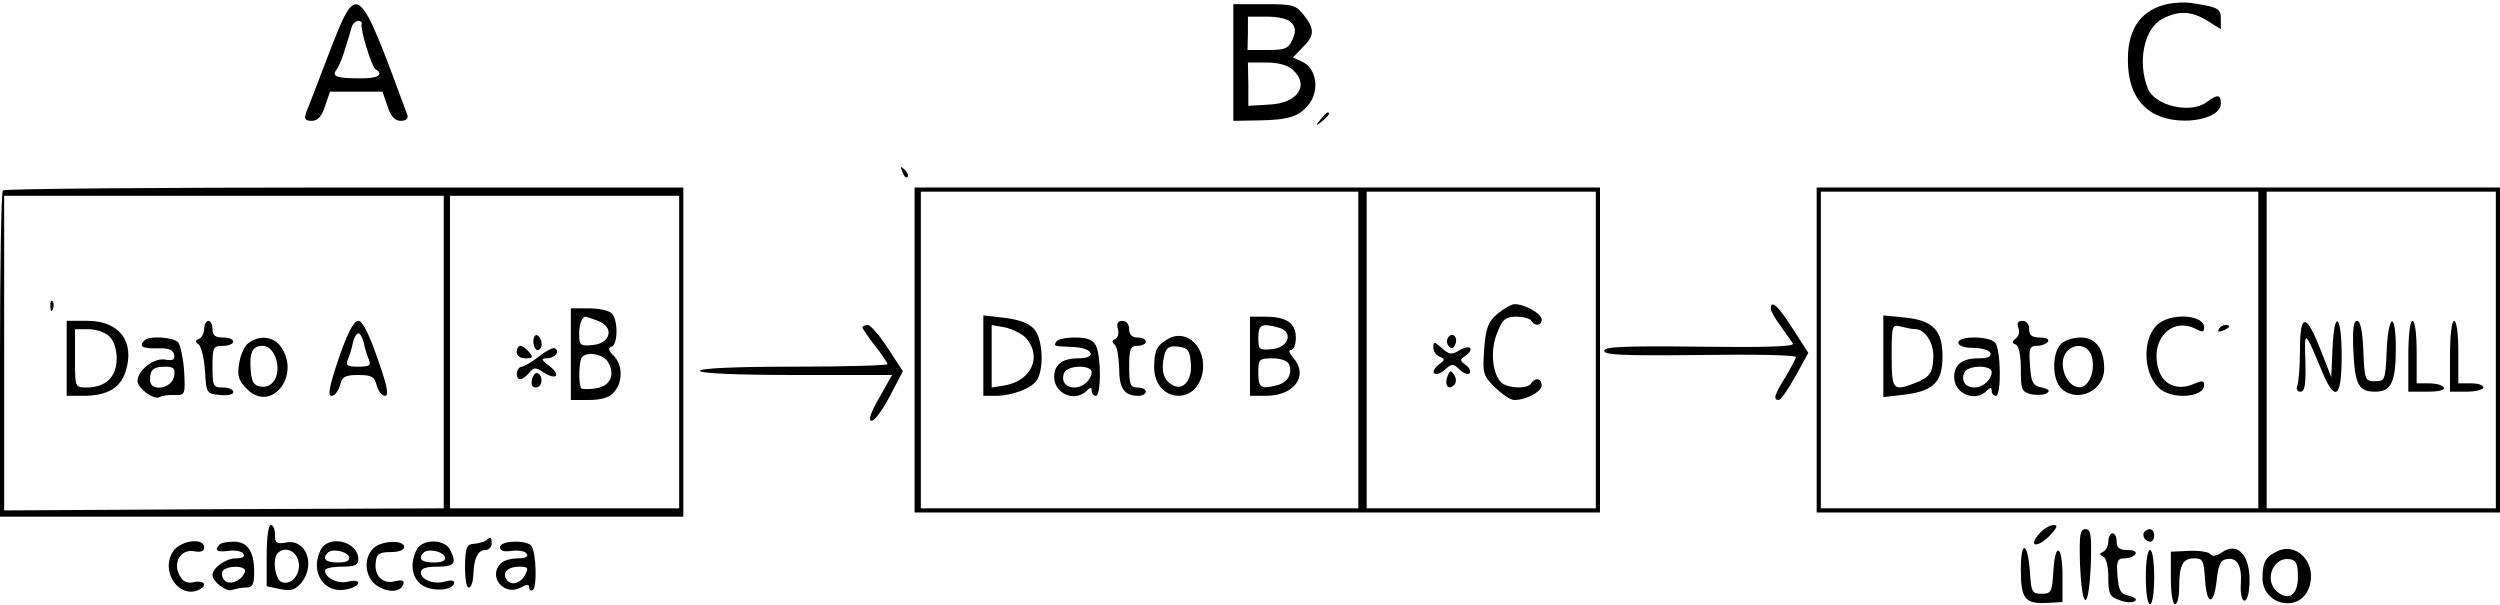
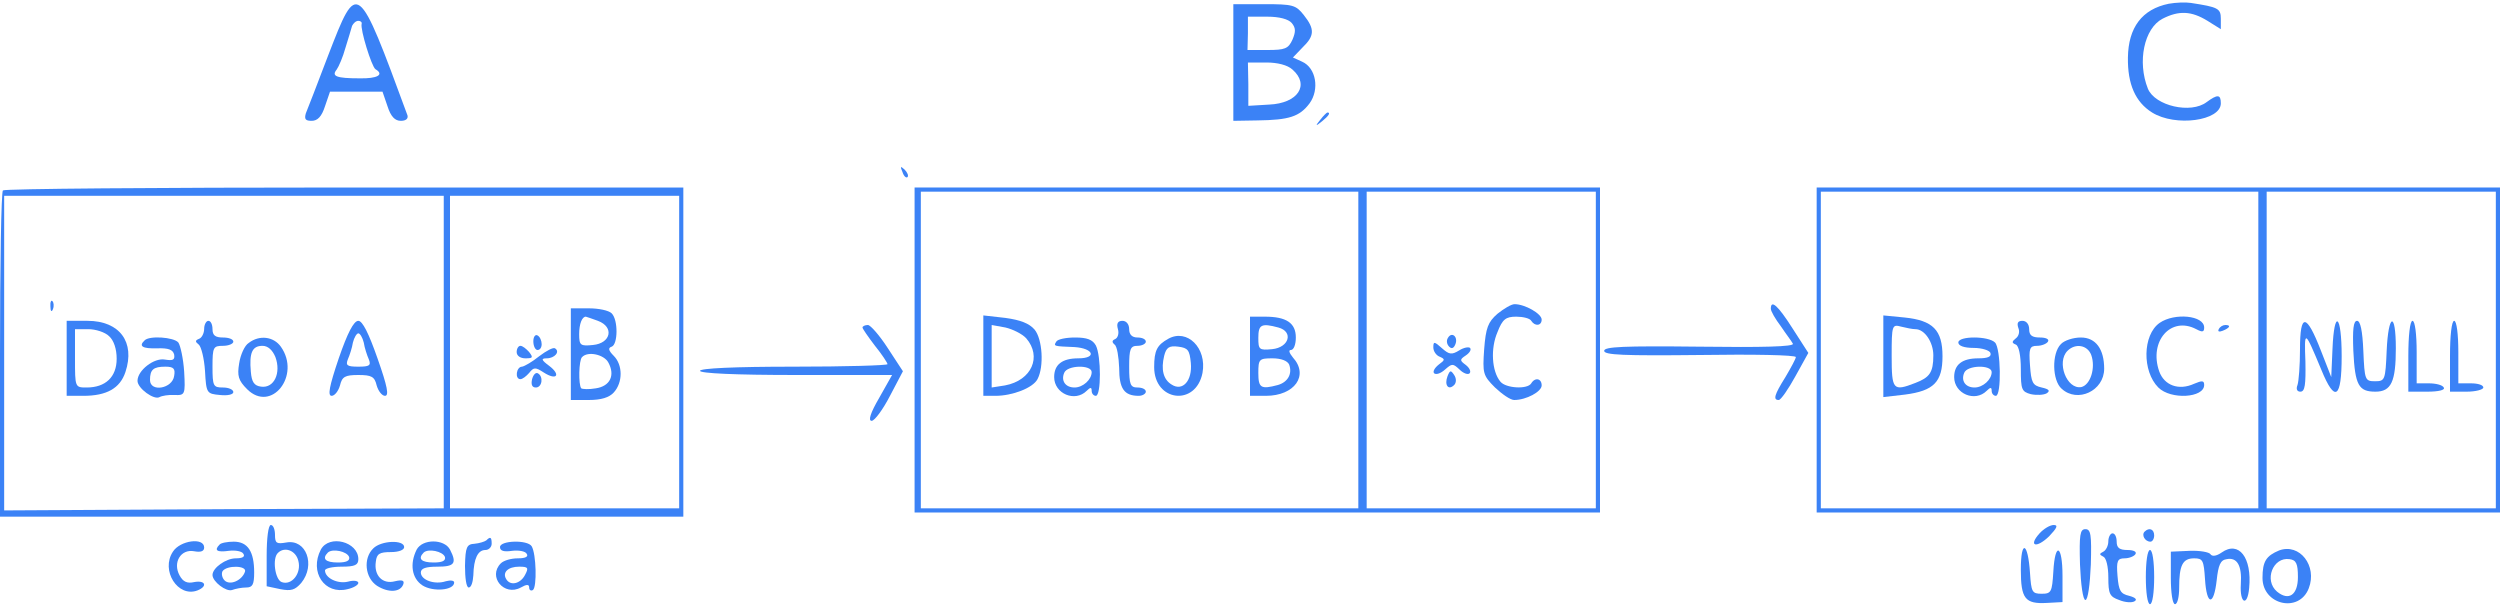
<svg xmlns="http://www.w3.org/2000/svg" version="1.0" width="600pt" height="145pt" viewBox="0 0 600 145" preserveAspectRatio="xMidYMid meet">
-   <g transform="translate(0,145) scale(0.1,-0.1)" fill="#000000" stroke="none">
+   <g transform="translate(0,145) scale(0.1,-0.1)" fill="#3B82F6" stroke="none">
    <path d="M5205 1441 c-64 -13 -97 -57 -98 -129 -1 -64 18 -107 58 -132 56 -35 165 -20 165 22 0 22 -8 22 -34 3 -38 -29 -124 -9 -141 32 -26 65 -9 145 35 168 39 20 69 19 108 -5 l32 -20 0 25 c0 25 -7 28 -72 38 -13 2 -36 1 -53 -2z" />
    <path d="M788 1318 c-26 -68 -50 -131 -54 -140 -4 -14 -1 -18 14 -18 14 0 24 10 32 35 l12 35 63 0 63 0 12 -35 c8 -25 18 -35 32 -35 12 0 18 5 16 13 -120 326 -120 326 -190 145z m80 75 c-4 -13 24 -103 33 -109 22 -13 5 -23 -38 -22 -56 0 -68 5 -55 21 5 7 15 30 21 52 7 22 14 46 16 53 3 6 9 12 15 12 5 0 9 -3 8 -7z" />
    <path d="M2960 1300 l0 -140 58 1 c76 1 101 9 125 41 24 33 16 85 -18 100 l-22 10 23 24 c29 28 30 44 3 78 -19 24 -26 26 -95 26 l-74 0 0 -140z m140 95 c10 -12 10 -21 2 -40 -10 -22 -18 -25 -60 -25 l-48 0 1 40 0 40 46 0 c30 0 51 -6 59 -15z m2 -112 c42 -37 13 -81 -56 -84 l-50 -3 0 52 -1 52 44 0 c27 0 51 -6 63 -17z" />
    <path d="M3169 1163 c-13 -16 -12 -17 4 -4 16 13 21 21 13 21 -2 0 -10 -8 -17 -17z" />
    <path d="M2166 1037 c3 -10 9 -15 12 -12 3 3 0 11 -7 18 -10 9 -11 8 -5 -6z" />
    <path d="M7 993 c-4 -3 -7 -181 -7 -395 l0 -388 820 0 820 0 0 395 0 395 -813 0 c-448 0 -817 -3 -820 -7z m1058 -388 l0 -375 -528 -2 -527 -3 0 378 0 377 528 0 527 0 0 -375z m565 0 l0 -375 -275 0 -275 0 0 375 0 375 275 0 275 0 0 -375z" />
    <path d="M121 714 c0 -11 3 -14 6 -6 3 7 2 16 -1 19 -3 4 -6 -2 -5 -13z" />
    <path d="M160 590 l0 -90 40 0 c56 0 88 18 101 57 24 72 -14 123 -91 123 l-50 0 0 -90z m102 53 c11 -10 18 -30 18 -54 0 -44 -27 -69 -72 -69 -28 0 -28 0 -28 70 l0 70 32 0 c17 0 40 -7 50 -17z" />
    <path d="M490 661 c0 -11 -6 -22 -12 -24 -10 -4 -10 -7 -1 -14 6 -5 13 -33 15 -63 3 -54 4 -55 36 -58 18 -2 32 1 32 7 0 6 -11 11 -25 11 -23 0 -25 3 -25 50 0 47 2 50 25 50 14 0 25 5 25 10 0 6 -11 10 -25 10 -18 0 -25 5 -25 20 0 11 -4 20 -10 20 -5 0 -10 -9 -10 -19z" />
    <path d="M813 590 c-23 -68 -27 -90 -17 -90 7 0 16 11 20 25 5 21 12 25 44 25 32 0 39 -4 44 -25 4 -14 13 -25 20 -25 10 0 6 22 -18 90 -21 60 -36 90 -46 90 -11 0 -26 -29 -47 -90z m60 38 c2 -13 8 -31 12 -40 6 -15 2 -18 -25 -18 -27 0 -31 3 -25 18 4 9 10 27 12 40 3 12 9 22 13 22 4 0 10 -10 13 -22z" />
    <path d="M347 633 c-15 -14 -5 -20 30 -19 27 1 38 -3 41 -15 2 -13 -3 -15 -22 -12 -26 5 -66 -26 -66 -51 0 -18 40 -47 53 -39 5 3 22 6 36 5 25 -1 26 1 23 56 -2 31 -9 63 -14 70 -11 13 -70 17 -81 5z m71 -85 c-4 -31 -58 -40 -58 -10 0 25 8 32 37 32 20 0 24 -5 21 -22z" />
    <path d="M597 627 c-10 -6 -20 -29 -23 -49 -5 -30 -2 -41 19 -62 58 -58 130 33 81 102 -17 24 -51 29 -77 9z m64 -34 c14 -38 -3 -75 -34 -71 -17 2 -23 11 -25 36 -4 45 3 62 28 62 13 0 24 -10 31 -27z" />
    <path d="M1370 600 l0 -110 43 0 c30 0 49 6 60 18 22 24 22 66 0 88 -13 13 -14 19 -5 22 15 5 16 64 0 80 -7 7 -31 12 -55 12 l-43 0 0 -110z m65 80 c40 -15 31 -54 -12 -58 -30 -3 -33 -1 -33 26 0 25 7 42 16 42 1 0 15 -5 29 -10z m25 -100 c17 -31 4 -57 -30 -62 -17 -3 -32 -2 -35 0 -7 8 -6 68 2 75 14 15 53 6 63 -13z" />
    <path d="M1280 631 c0 -12 5 -21 10 -21 6 0 10 6 10 14 0 8 -4 18 -10 21 -5 3 -10 -3 -10 -14z" />
    <path d="M1240 605 c0 -9 9 -15 21 -15 18 0 19 2 9 15 -7 8 -16 15 -21 15 -5 0 -9 -7 -9 -15z" />
    <path d="M1294 595 c-16 -13 -35 -24 -41 -25 -14 0 -18 -30 -4 -30 5 0 14 7 21 15 11 14 15 14 35 1 31 -20 42 -6 13 16 -19 14 -20 18 -6 18 19 0 33 16 20 24 -4 3 -21 -6 -38 -19z" />
    <path d="M1277 540 c-3 -13 0 -20 9 -20 15 0 19 26 5 34 -5 3 -11 -3 -14 -14z" />
    <path d="M2195 610 l0 -390 823 0 822 0 0 390 0 390 -822 0 -823 0 0 -390z m1065 0 l0 -380 -525 0 -525 0 0 380 0 380 525 0 525 0 0 -380z m570 0 l0 -380 -275 0 -275 0 0 380 0 380 275 0 275 0 0 -380z" />
    <path d="M2360 596 l0 -96 29 0 c41 0 90 19 101 40 16 30 12 96 -7 119 -13 15 -34 23 -70 28 l-53 6 0 -97z m103 42 c38 -44 13 -101 -51 -113 l-32 -5 0 75 0 75 33 -6 c17 -4 40 -15 50 -26z" />
    <path d="M3000 595 l0 -95 38 0 c69 0 104 49 65 92 -9 11 -11 18 -5 18 7 0 12 13 12 30 0 35 -23 50 -74 50 l-36 0 0 -95z m68 69 c37 -10 26 -48 -15 -52 -31 -3 -33 -1 -33 27 0 32 7 36 48 25z m26 -89 c8 -22 -3 -42 -27 -49 -41 -11 -47 -7 -47 29 0 33 2 35 34 35 21 0 36 -6 40 -15z" />
    <path d="M2683 660 c3 -10 0 -21 -7 -24 -7 -3 -8 -7 -1 -13 6 -4 10 -30 11 -56 0 -50 12 -67 47 -67 9 0 17 5 17 10 0 6 -9 10 -20 10 -17 0 -20 7 -20 50 0 43 3 50 20 50 11 0 20 5 20 10 0 6 -9 10 -20 10 -13 0 -20 7 -20 20 0 12 -7 20 -16 20 -11 0 -15 -6 -11 -20z" />
    <path d="M2804 637 c-27 -15 -34 -28 -34 -68 0 -83 100 -95 116 -14 11 60 -37 107 -82 82z m54 -58 c4 -43 -20 -69 -46 -52 -20 12 -26 36 -18 69 5 20 12 25 34 22 23 -3 27 -8 30 -39z" />
    <path d="M2535 630 c-7 -11 -6 -11 44 -13 46 -3 54 -27 9 -27 -39 0 -58 -15 -58 -45 0 -40 50 -61 78 -33 9 9 12 9 12 0 0 -7 5 -12 10 -12 13 0 13 96 0 121 -8 14 -21 19 -50 19 -21 0 -42 -4 -45 -10z m85 -73 c0 -18 -21 -37 -41 -37 -22 0 -33 16 -25 35 7 19 66 20 66 2z" />
    <path d="M3594 697 c-23 -20 -28 -34 -32 -85 -4 -58 -3 -63 26 -92 17 -16 37 -30 46 -30 29 0 66 20 66 35 0 17 -16 20 -25 5 -9 -15 -61 -12 -74 4 -21 25 -24 80 -7 119 12 31 20 37 45 37 16 0 33 -4 36 -10 9 -14 25 -12 25 3 0 14 -40 37 -65 37 -8 0 -26 -11 -41 -23z" />
    <path d="M3475 639 c-4 -6 -3 -15 3 -21 6 -6 11 -4 15 6 7 18 -9 31 -18 15z" />
    <path d="M3440 616 c0 -9 7 -19 15 -22 14 -6 13 -8 -2 -19 -10 -8 -15 -17 -11 -21 5 -4 16 0 26 9 17 15 19 15 35 0 9 -9 20 -13 24 -9 4 4 0 13 -9 20 -15 11 -15 13 0 23 9 6 14 14 10 18 -3 3 -15 1 -26 -6 -18 -11 -24 -10 -41 5 -19 17 -21 17 -21 2z" />
    <path d="M3474 547 c-8 -21 2 -35 16 -21 5 5 6 15 0 24 -8 12 -10 12 -16 -3z" />
    <path d="M4360 610 l0 -390 820 0 820 0 0 390 0 390 -820 0 -820 0 0 -390z m1060 0 l0 -380 -525 0 -525 0 0 380 0 380 525 0 525 0 0 -380z m570 0 l0 -380 -275 0 -275 0 0 380 0 380 275 0 275 0 0 -380z" />
    <path d="M4520 595 l0 -98 52 6 c69 9 90 30 90 92 0 63 -23 86 -91 93 l-51 5 0 -98z m77 65 c22 0 43 -31 43 -63 0 -41 -9 -53 -43 -66 -54 -21 -57 -17 -57 65 0 74 1 76 23 70 12 -3 27 -6 34 -6z" />
    <path d="M5183 675 c-41 -29 -42 -116 -3 -155 30 -30 110 -25 110 6 0 11 -5 11 -24 3 -37 -17 -72 -4 -84 30 -25 72 28 133 89 101 15 -8 19 -7 19 4 0 29 -71 36 -107 11z" />
    <path d="M4844 663 c4 -9 1 -20 -6 -25 -10 -8 -10 -11 0 -15 7 -3 12 -25 12 -59 0 -49 2 -54 24 -60 14 -3 31 -2 38 2 9 6 6 10 -12 14 -22 5 -25 12 -28 53 -3 41 -1 47 17 47 11 0 23 5 26 10 4 6 -5 10 -19 10 -19 0 -26 5 -26 20 0 12 -7 20 -16 20 -11 0 -14 -5 -10 -17z" />
    <path d="M5325 660 c-3 -6 1 -7 9 -4 18 7 21 14 7 14 -6 0 -13 -4 -16 -10z" />
    <path d="M4700 628 c0 -8 14 -13 37 -13 20 0 38 -6 40 -12 3 -9 -6 -13 -29 -13 -39 0 -58 -15 -58 -45 0 -40 50 -61 78 -33 9 9 12 9 12 0 0 -7 5 -12 10 -12 14 0 12 114 -2 128 -16 16 -88 16 -88 0z m80 -71 c0 -18 -21 -37 -41 -37 -22 0 -33 16 -25 35 7 19 66 20 66 2z" />
    <path d="M4946 624 c-22 -22 -21 -87 2 -107 38 -35 102 -5 102 48 0 47 -20 75 -56 75 -18 0 -40 -7 -48 -16z m73 -26 c11 -31 -2 -72 -24 -77 -35 -6 -60 60 -33 87 19 19 48 14 57 -10z" />
    <path d="M5520 612 c0 -39 -3 -77 -6 -86 -4 -10 -1 -16 7 -16 11 0 13 17 12 72 -3 78 -2 77 38 -19 33 -81 49 -70 49 32 0 101 -18 115 -22 18 l-3 -68 -25 64 c-35 90 -50 90 -50 3z" />
    <path d="M5648 608 c4 -83 13 -98 53 -98 38 0 49 24 49 104 0 90 -18 84 -22 -6 -3 -70 -4 -73 -28 -73 -24 0 -25 3 -28 73 -2 48 -7 72 -15 72 -9 0 -11 -21 -9 -72z" />
    <path d="M5780 595 l0 -85 46 0 c27 0 43 4 39 10 -3 6 -19 10 -36 10 l-29 0 0 75 c0 43 -4 75 -10 75 -6 0 -10 -35 -10 -85z" />
    <path d="M5880 595 l0 -85 40 0 c22 0 40 5 40 10 0 6 -13 10 -30 10 l-30 0 0 75 c0 43 -4 75 -10 75 -6 0 -10 -35 -10 -85z" />
    <path d="M4250 709 c0 -6 11 -25 24 -42 12 -18 26 -36 29 -42 3 -7 -73 -9 -224 -7 -183 2 -229 0 -229 -10 0 -10 46 -12 230 -10 126 2 230 0 230 -5 0 -4 -12 -26 -25 -48 -27 -43 -30 -55 -16 -55 5 0 23 26 40 57 l31 56 -38 59 c-35 55 -52 70 -52 47z" />
    <path d="M2070 664 c0 -3 14 -23 30 -44 17 -21 30 -41 30 -44 0 -3 -101 -6 -225 -6 -143 0 -225 -4 -225 -10 0 -6 84 -10 231 -10 l230 0 -31 -55 c-21 -36 -27 -55 -18 -55 7 0 27 27 44 60 l31 59 -36 55 c-20 31 -42 56 -48 56 -7 0 -13 -3 -13 -6z" />
    <path d="M640 116 l0 -73 33 -7 c26 -5 35 -2 50 15 35 43 12 106 -36 97 -23 -4 -27 -2 -27 18 0 13 -4 24 -10 24 -6 0 -10 -31 -10 -74z m76 -12 c8 -30 -16 -60 -40 -51 -16 6 -23 57 -9 70 16 16 43 6 49 -19z" />
    <path d="M4895 170 c-28 -31 -8 -37 23 -7 19 20 22 27 11 27 -9 0 -24 -9 -34 -20z" />
    <path d="M4992 95 c2 -48 7 -85 13 -85 6 0 11 37 13 85 2 72 0 85 -13 85 -13 0 -15 -13 -13 -85z" />
    <path d="M5147 174 c-8 -8 1 -24 14 -24 5 0 9 7 9 15 0 15 -12 20 -23 9z" />
    <path d="M5060 151 c0 -11 -6 -22 -12 -25 -10 -5 -10 -7 0 -12 7 -3 12 -24 12 -50 0 -39 3 -46 26 -54 14 -6 31 -7 37 -3 7 4 2 9 -13 13 -21 5 -25 12 -28 48 -3 36 0 42 17 42 11 0 23 5 26 10 4 6 -5 10 -19 10 -19 0 -26 5 -26 20 0 11 -4 20 -10 20 -5 0 -10 -9 -10 -19z" />
    <path d="M1167 153 c-4 -3 -17 -7 -28 -8 -19 -1 -22 -8 -23 -53 0 -29 3 -52 9 -52 6 0 10 13 11 29 1 41 11 61 29 61 8 0 15 7 15 15 0 16 -3 18 -13 8z" />
    <path d="M415 126 c-30 -45 12 -111 59 -93 25 10 19 25 -8 20 -17 -4 -27 1 -35 16 -17 31 3 64 35 58 16 -3 24 0 24 9 0 25 -58 17 -75 -10z" />
    <path d="M527 143 c-14 -14 -6 -19 22 -15 16 2 32 -1 35 -7 5 -7 -2 -11 -18 -11 -24 0 -56 -23 -56 -40 0 -16 33 -41 47 -36 8 3 23 6 34 6 15 0 19 7 19 36 0 50 -15 74 -49 74 -15 0 -31 -3 -34 -7z m61 -65 c-7 -21 -36 -34 -49 -21 -6 6 -8 16 -5 22 10 15 59 14 54 -1z" />
    <path d="M770 131 c-28 -54 9 -109 64 -95 14 3 26 10 26 15 0 5 -11 7 -25 3 -25 -6 -55 9 -55 27 0 5 18 9 40 9 32 0 40 4 40 18 0 42 -70 60 -90 23z m68 -18 c2 -9 -7 -13 -27 -13 -30 0 -39 9 -24 24 11 10 46 3 51 -11z" />
    <path d="M896 134 c-25 -24 -20 -71 9 -90 27 -17 56 -16 63 4 3 9 -3 11 -20 7 -30 -8 -51 14 -46 47 2 19 9 23 36 23 19 0 32 5 32 12 0 18 -55 16 -74 -3z" />
    <path d="M1000 131 c-17 -34 -12 -69 14 -86 25 -16 76 -12 76 7 0 5 -9 6 -20 3 -27 -9 -60 3 -60 21 0 10 12 14 40 14 41 0 47 8 30 41 -14 26 -66 26 -80 0z m68 -18 c2 -9 -7 -13 -27 -13 -30 0 -39 9 -24 24 11 10 46 3 51 -11z" />
    <path d="M1200 137 c0 -9 9 -12 29 -9 16 2 32 -1 35 -7 5 -7 -3 -11 -21 -11 -16 0 -34 -5 -41 -12 -32 -32 8 -80 48 -58 14 8 20 8 20 0 0 -6 4 -9 9 -6 10 7 8 87 -3 105 -10 16 -76 14 -76 -2z m60 -67 c-11 -21 -35 -27 -45 -10 -10 16 4 30 31 30 22 0 23 -3 14 -20z" />
    <path d="M4850 83 c0 -70 10 -83 63 -80 l37 2 0 63 c0 75 -18 83 -22 10 -3 -49 -5 -53 -28 -53 -23 0 -25 4 -28 50 -5 75 -22 81 -22 8z" />
    <path d="M5332 124 c-13 -9 -23 -10 -27 -4 -3 5 -26 9 -50 8 l-45 -2 0 -63 c0 -35 4 -63 10 -63 6 0 10 18 10 39 0 54 8 71 36 71 21 0 23 -5 26 -50 4 -64 21 -65 28 -3 4 37 9 49 24 51 25 5 37 -15 34 -60 -3 -47 16 -55 20 -9 7 73 -25 114 -66 85z" />
    <path d="M5470 129 c-31 -13 -40 -26 -40 -66 0 -65 88 -85 111 -25 21 54 -22 109 -71 91z m45 -64 c0 -43 -22 -58 -50 -35 -32 27 -10 84 30 78 16 -2 20 -11 20 -43z" />
    <path d="M5150 65 c0 -37 4 -65 10 -65 6 0 10 28 10 65 0 37 -4 65 -10 65 -6 0 -10 -28 -10 -65z" />
  </g>
</svg>
